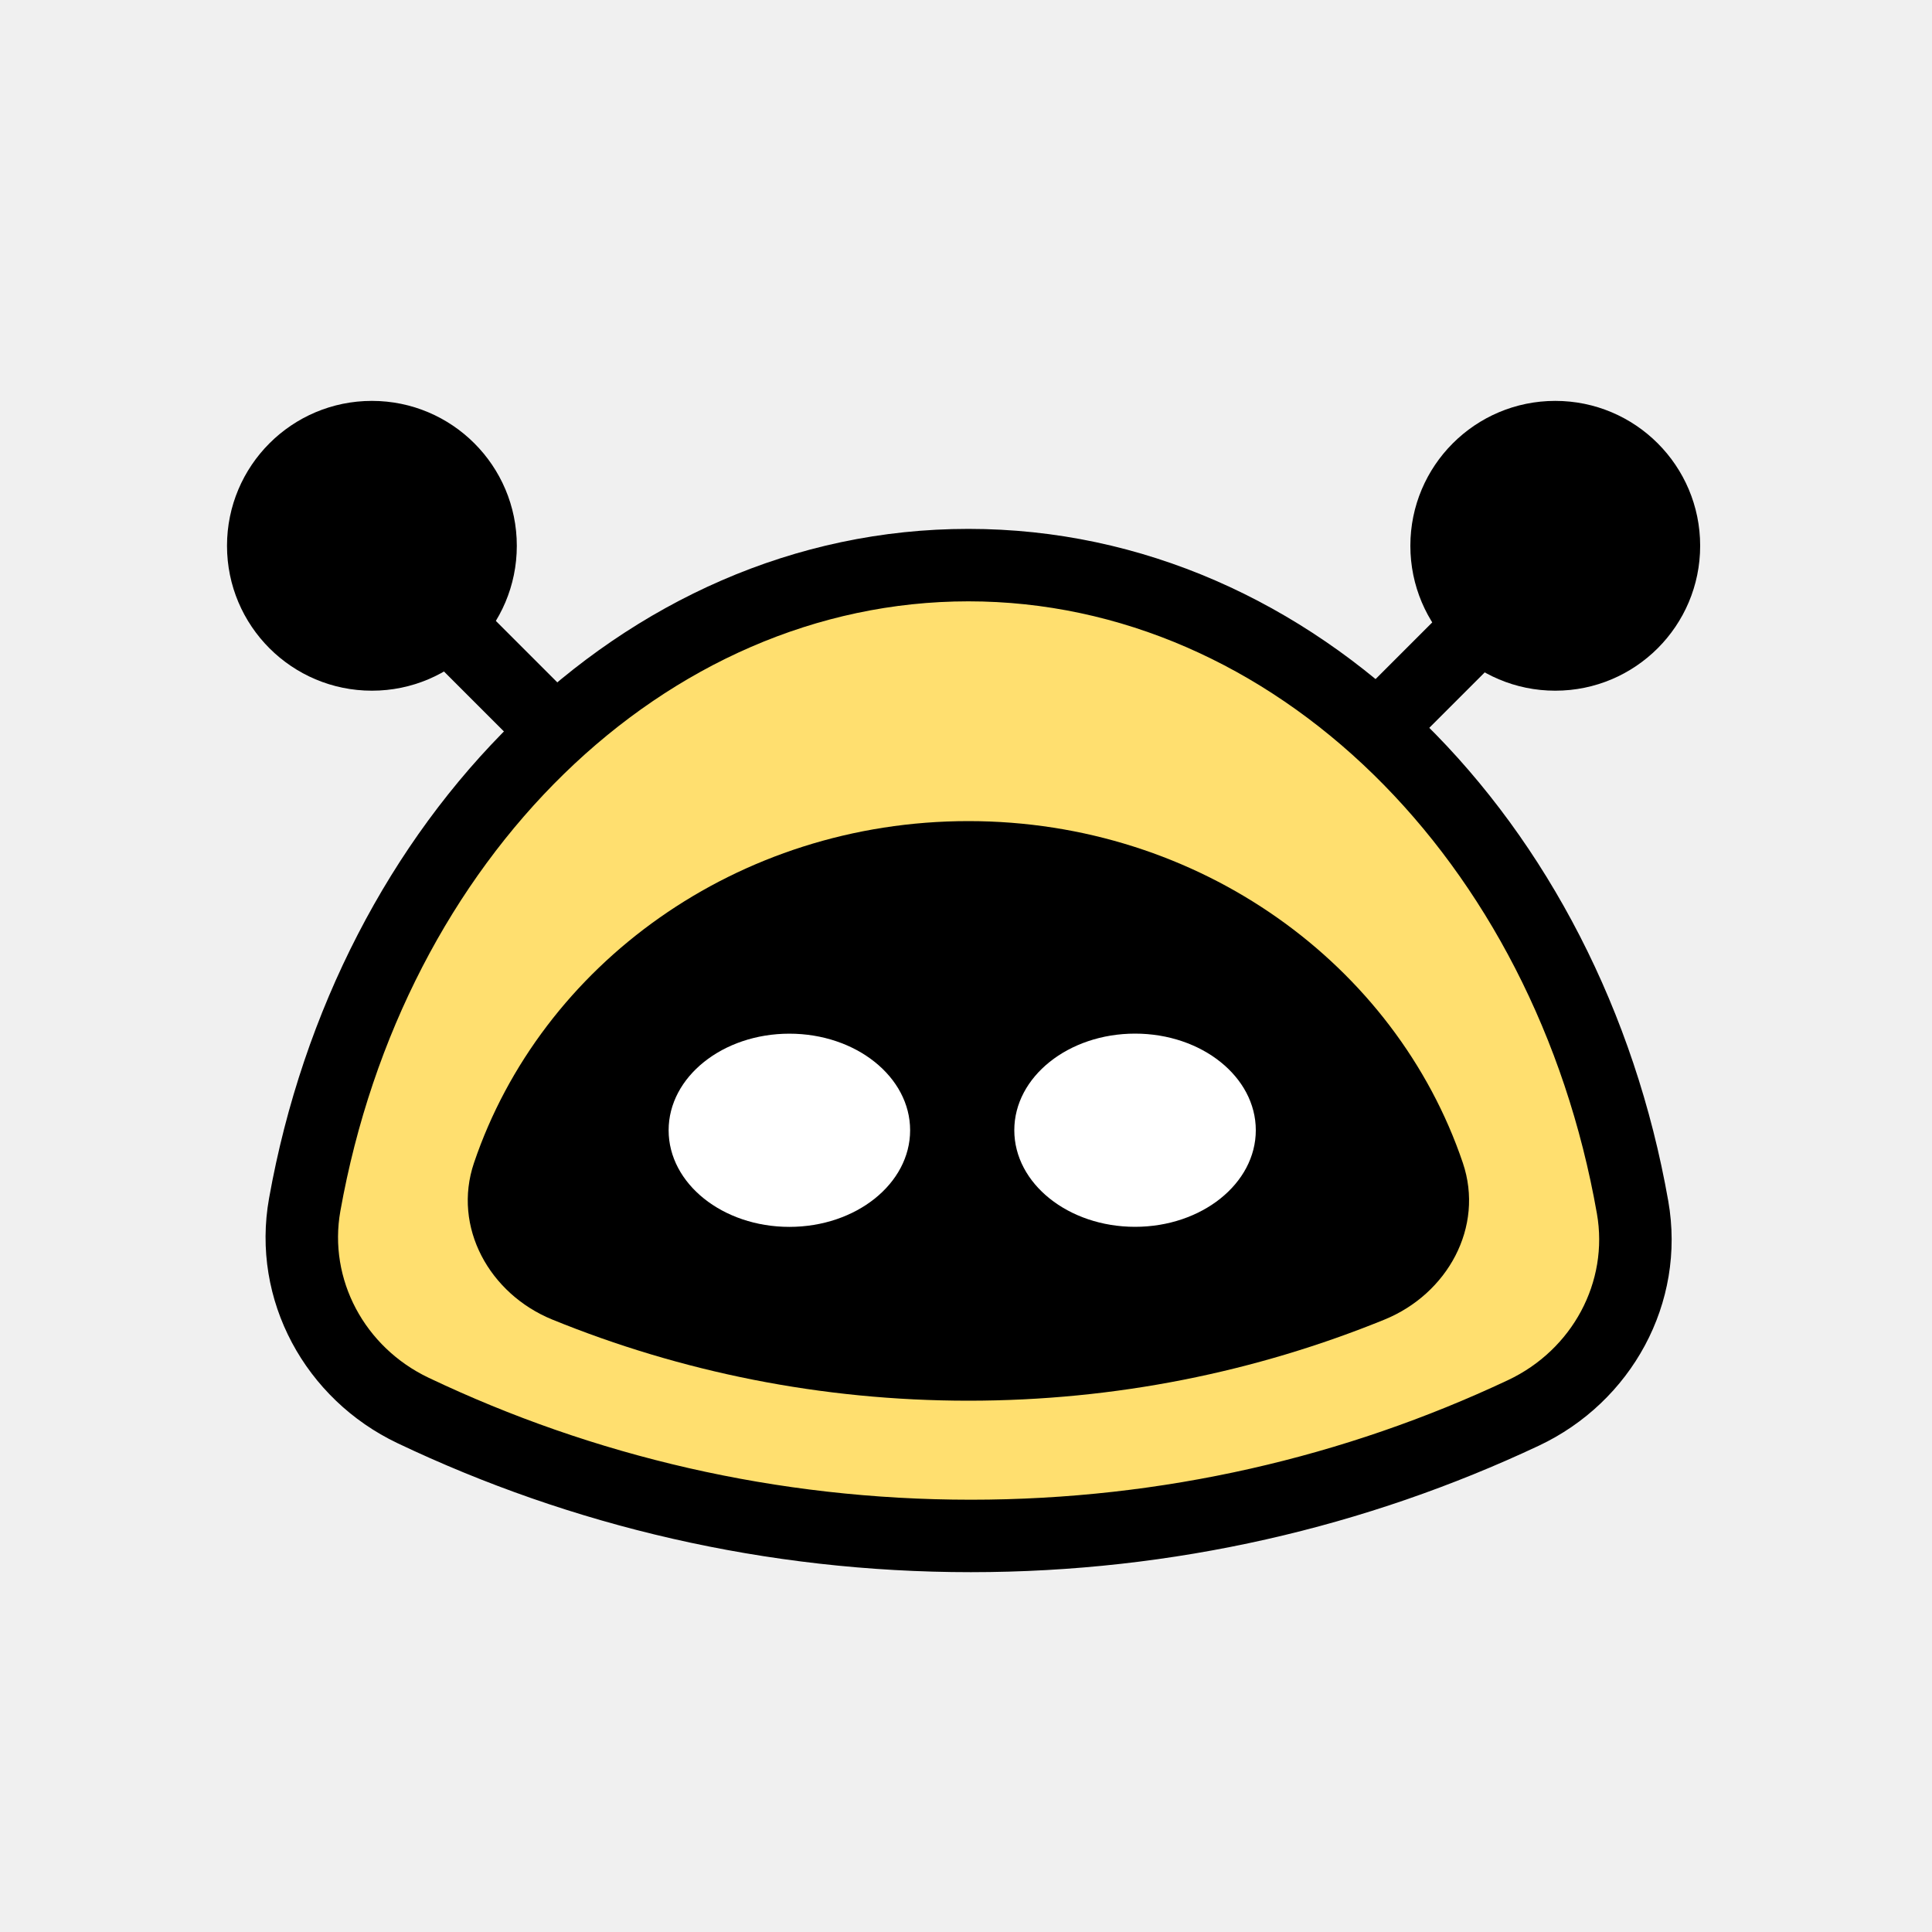
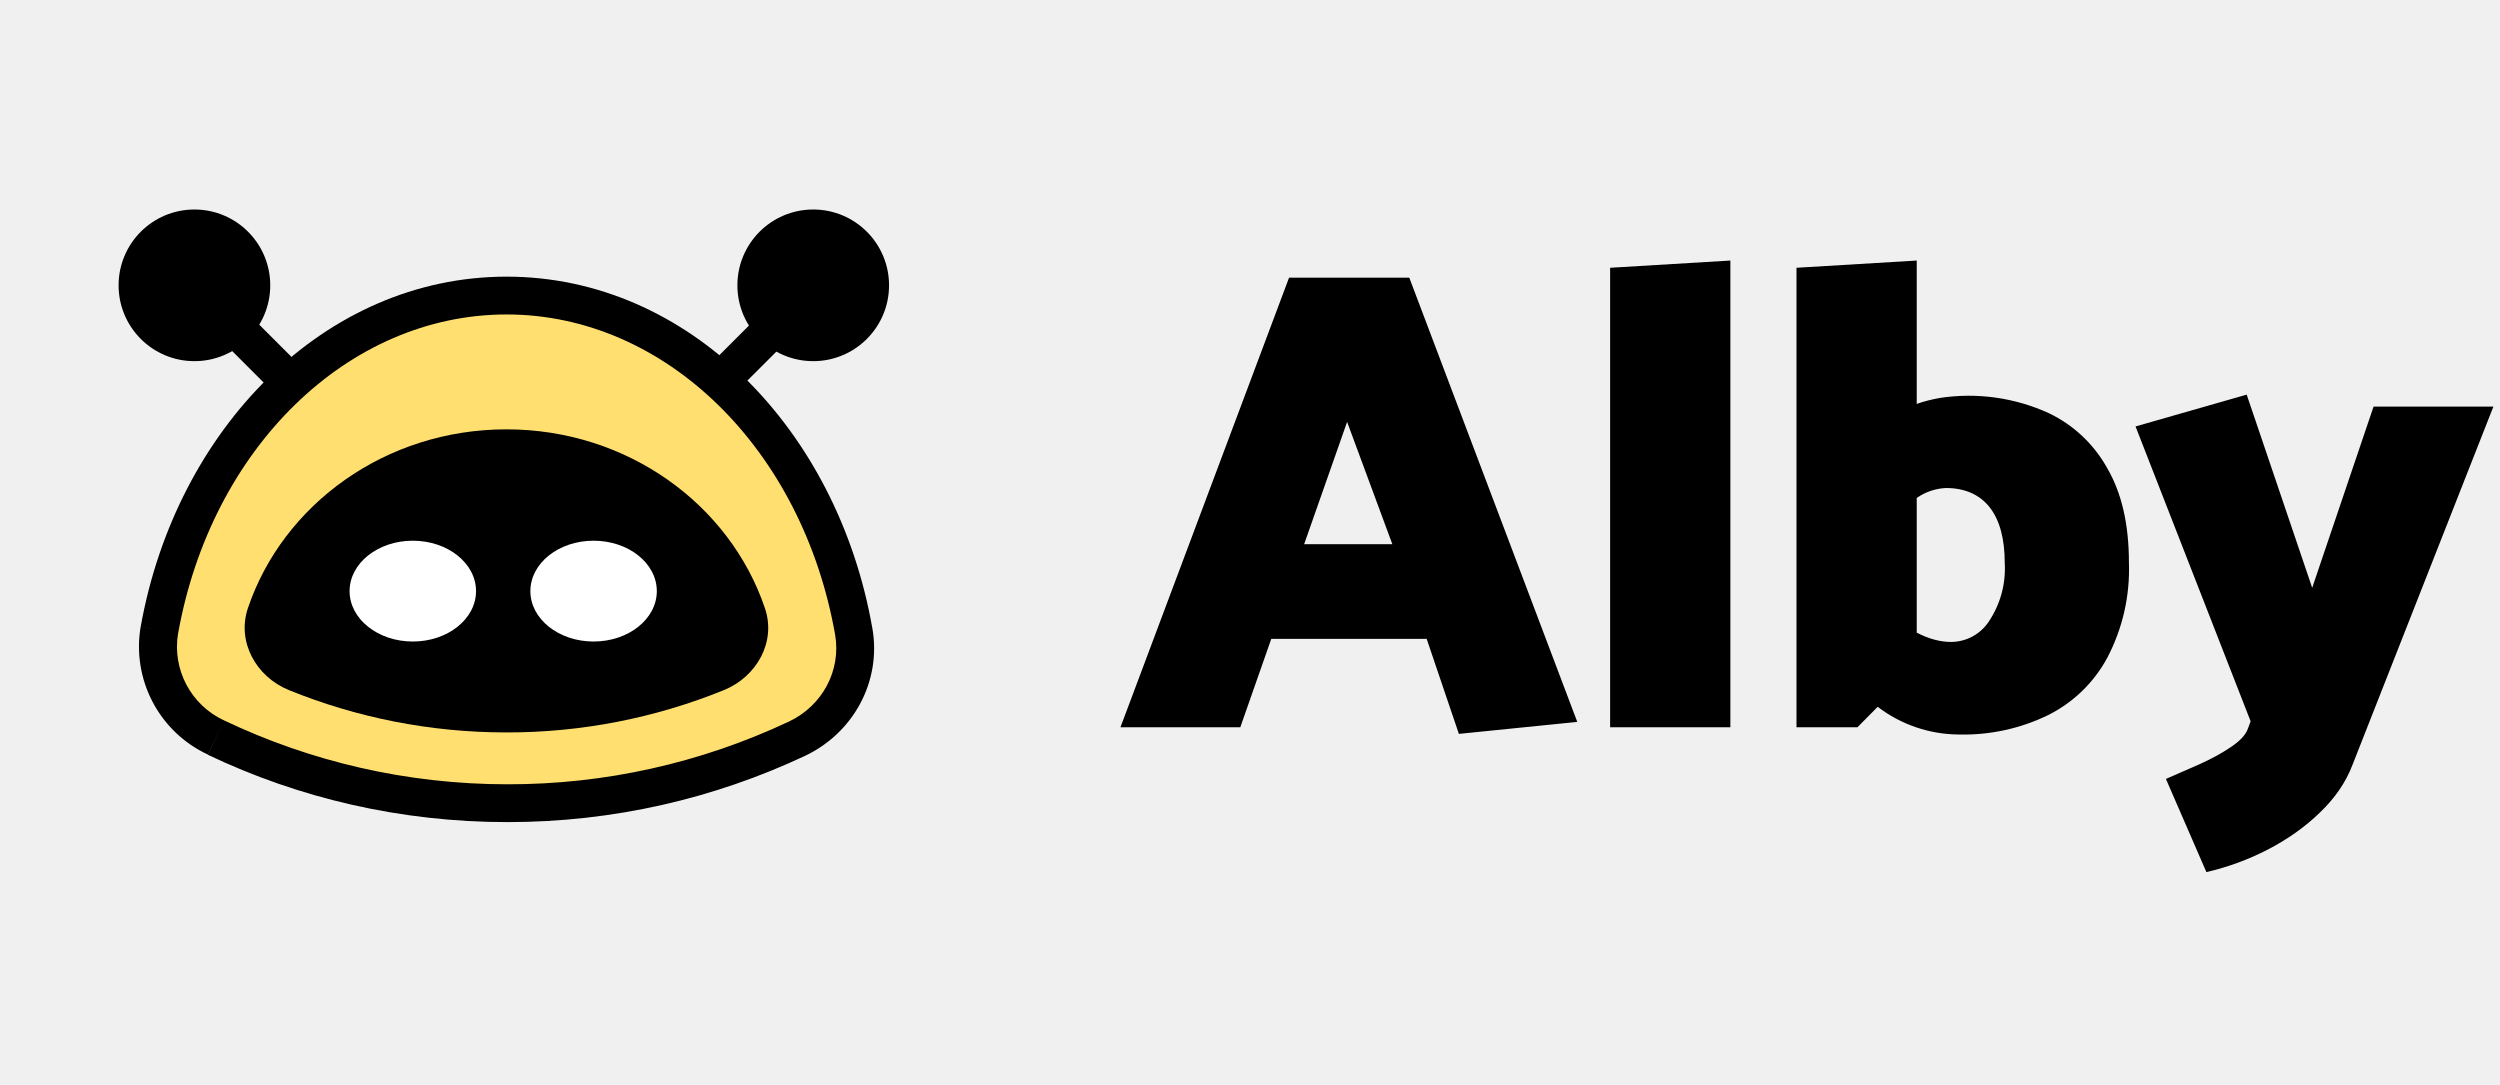
- <svg xmlns="http://www.w3.org/2000/svg" width="400" height="400" viewBox="0 0 400 400" fill="none">
-   <circle r="30" transform="matrix(-1 0 0 1 77 113)" fill="black" />
-   <path d="M72 108.5L128 164.5" stroke="black" stroke-width="15" />
-   <circle cx="322" cy="113" r="30" fill="black" />
-   <path d="M327.5 108.5L271.5 164.5" stroke="black" stroke-width="15" />
-   <path fill-rule="evenodd" clip-rule="evenodd" d="M85.515 292.019C69.346 284.321 59.936 267.036 63.088 249.407C76.618 173.747 133 117 200.5 117C268.163 117 324.655 174.023 338.009 249.958C341.115 267.618 331.628 284.895 315.404 292.53C280.687 308.868 241.91 318 201 318C159.665 318 120.507 308.677 85.515 292.019Z" fill="#FFDF6F" />
-   <path d="M338.009 249.958L345.396 248.659L338.009 249.958ZM315.404 292.53L312.21 285.744L315.404 292.53ZM70.471 250.728C83.544 177.62 137.582 124.5 200.5 124.5V109.5C128.418 109.5 69.691 169.875 55.706 248.087L70.471 250.728ZM200.5 124.5C263.569 124.5 317.718 177.879 330.622 251.257L345.396 248.659C331.592 170.166 272.758 109.5 200.5 109.5V124.5ZM312.21 285.744C278.472 301.621 240.783 310.5 201 310.5V325.5C243.037 325.5 282.902 316.114 318.597 299.317L312.21 285.744ZM201 310.5C160.804 310.5 122.745 301.436 88.739 285.247L82.292 298.791C118.269 315.918 158.526 325.5 201 325.5V310.5ZM330.622 251.257C333.112 265.416 325.531 279.476 312.21 285.744L318.597 299.317C337.725 290.315 349.117 269.82 345.396 248.659L330.622 251.257ZM55.706 248.087C51.928 269.211 63.23 289.716 82.292 298.791L88.739 285.247C75.463 278.927 67.944 264.86 70.471 250.728L55.706 248.087Z" fill="black" />
-   <path fill-rule="evenodd" clip-rule="evenodd" d="M114.365 273.209C101.35 267.908 93.629 254.06 98.139 240.75C112.047 199.704 152.618 170 200.5 170C248.382 170 288.953 199.704 302.861 240.75C307.371 254.06 299.65 267.908 286.635 273.209C260.053 284.035 230.973 290 200.5 290C170.027 290 140.947 284.035 114.365 273.209Z" fill="black" />
-   <ellipse cx="235" cy="234" rx="25" ry="20" fill="white" />
-   <ellipse cx="163.432" cy="234.012" rx="25" ry="20" fill="white" />
+ <svg xmlns="http://www.w3.org/2000/svg" width="1210" height="525" fill="none">
+   <circle r="36.7" fill="#000" transform="matrix(-1 0 0 1 94.1 138.1)" />
+   <path stroke="#000" stroke-width="18.3" d="m88 132.6 68.5 68.5" />
+   <circle cx="393.6" cy="138.1" r="36.7" fill="#000" />
+   <path stroke="#000" stroke-width="18.3" d="m400.4 132.6-68.5 68.5" />
+   <path fill="#FFDF6F" fill-rule="evenodd" d="M104.5 357a48.5 48.5 0 0 1-27.4-52.1c16.6-92.5 85.5-161.9 168-161.9 82.7 0 151.8 69.7 168.1 162.6a48.5 48.5 0 0 1-27.6 52 327.6 327.6 0 0 1-139.9 31.2c-50.5 0-98.4-11.4-141.2-31.8Z" clip-rule="evenodd" />
+   <path fill="#000" d="m413.2 305.6-9 1.6 9-1.6Zm-27.6 52-4-8.3 4 8.3Zm-299.4-51c16-89.5 82-154.4 159-154.4v-18.3c-88.2 0-160 73.8-177.1 169.4l18 3.2Zm159-154.4c77 0 143.2 65.3 159 155l18-3.2c-16.8-96-88.8-170.1-177-170.1v18.3Zm136.5 197.1a318.4 318.4 0 0 1-136 30.3v18.3c51.4 0 100.1-11.5 143.8-32l-7.8-16.6Zm-136 30.3c-49.1 0-95.6-11.1-137.2-30.9l-7.9 16.6c44 21 93.2 32.6 145.1 32.6v-18.3Zm158.5-72.4c3 17.3-6.2 34.5-22.5 42.1l7.8 16.6c23.4-11 37.3-36 32.7-62l-18 3.3Zm-336.1-4a57.6 57.6 0 0 0 32.5 62l7.9-16.5a39.3 39.3 0 0 1-22.3-42.2L68 303.3Z" />
+   <path fill="#000" fill-rule="evenodd" d="M139.8 334c-15.9-6.5-25.3-23.4-19.8-39.7 17-50.2 66.6-86.5 125.1-86.5s108.1 36.3 125.1 86.5c5.6 16.3-3.9 33.2-19.8 39.7a278.6 278.6 0 0 1-105.3 20.5c-37.2 0-72.8-7.3-105.3-20.5Z" clip-rule="evenodd" />
+   <ellipse cx="287.3" cy="286.1" fill="#fff" rx="30.6" ry="24.4" />
+   <ellipse cx="199.8" cy="286.1" fill="#fff" rx="30.6" ry="24.4" />
+   <path fill="#000" d="M623.9 134.4h58.2l81.3 215-57.3 5.8-15.6-46h-75.2l-15 42.8h-58l81.6-217.6Zm50 129L652 204.2l-20.8 59.2h42.5ZM837.5 352h-58.2V129.6l58.2-3.5V352Zm61.4 0h-29.4V129.6l58.2-3.5v69.4c3.6-1.3 7.4-2.2 11.2-2.9a93.2 93.2 0 0 1 52.8 7.4 63.8 63.8 0 0 1 28.2 26.6c7 12 10.5 27.2 10.5 45.7a92 92 0 0 1-10.5 46.1 66 66 0 0 1-28.8 27.8 93.4 93.4 0 0 1-43 9.3 65.3 65.3 0 0 1-39.3-13.4L899 352Zm42.9-115.8a27 27 0 0 0-14.1 4.8v65.2c5.8 3 11.3 4.5 16.6 4.5a22 22 0 0 0 18.3-9.9 46 46 0 0 0 7.7-28.2c0-12-2.5-21-7.4-27.2-4.9-6.1-12-9.2-21.1-9.2ZM1088 352.6l1.3-3.5-55.7-142.7 53.8-15.4 31.7 93.5 29.7-87.7h58l-68.2 173.4c-3.2 8.4-8.4 16-15.7 23-7.3 7.1-15.7 13-25.3 18a128 128 0 0 1-29.7 10.9l-19.6-45.1 16-7c5.8-2.6 11-5.4 15.4-8.4 4.5-3 7.3-6 8.3-9Z" />
</svg>
